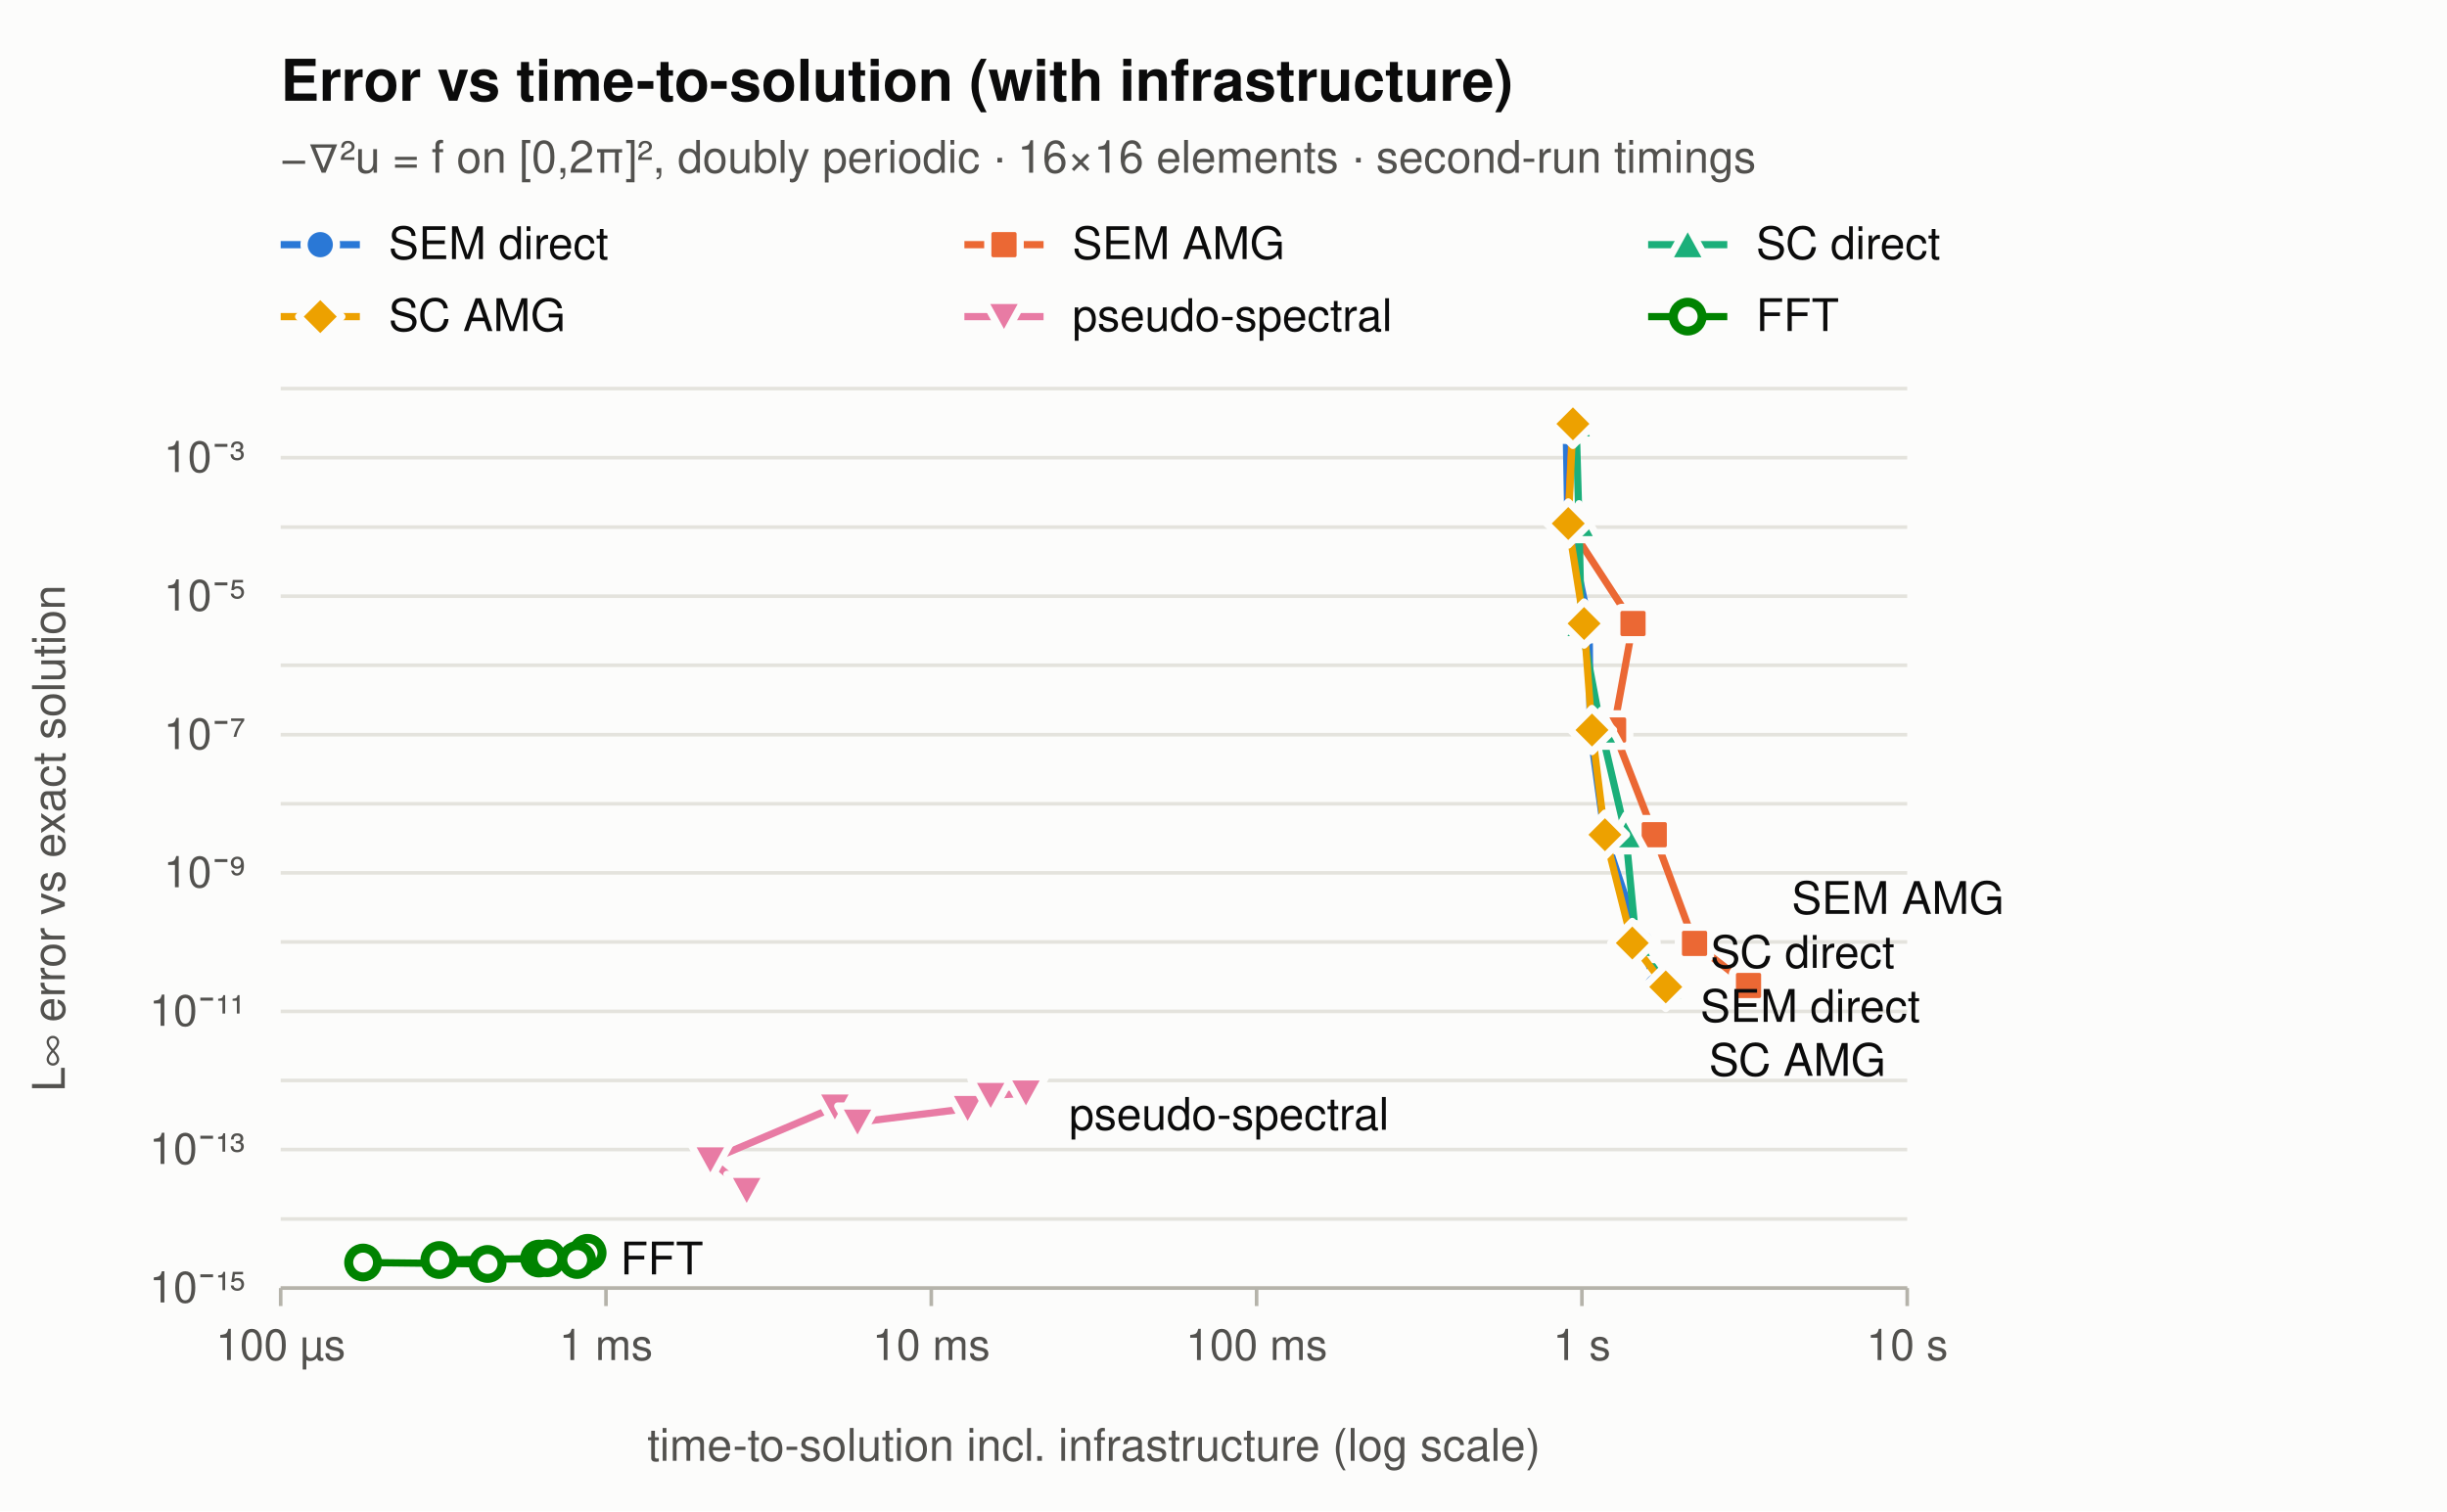
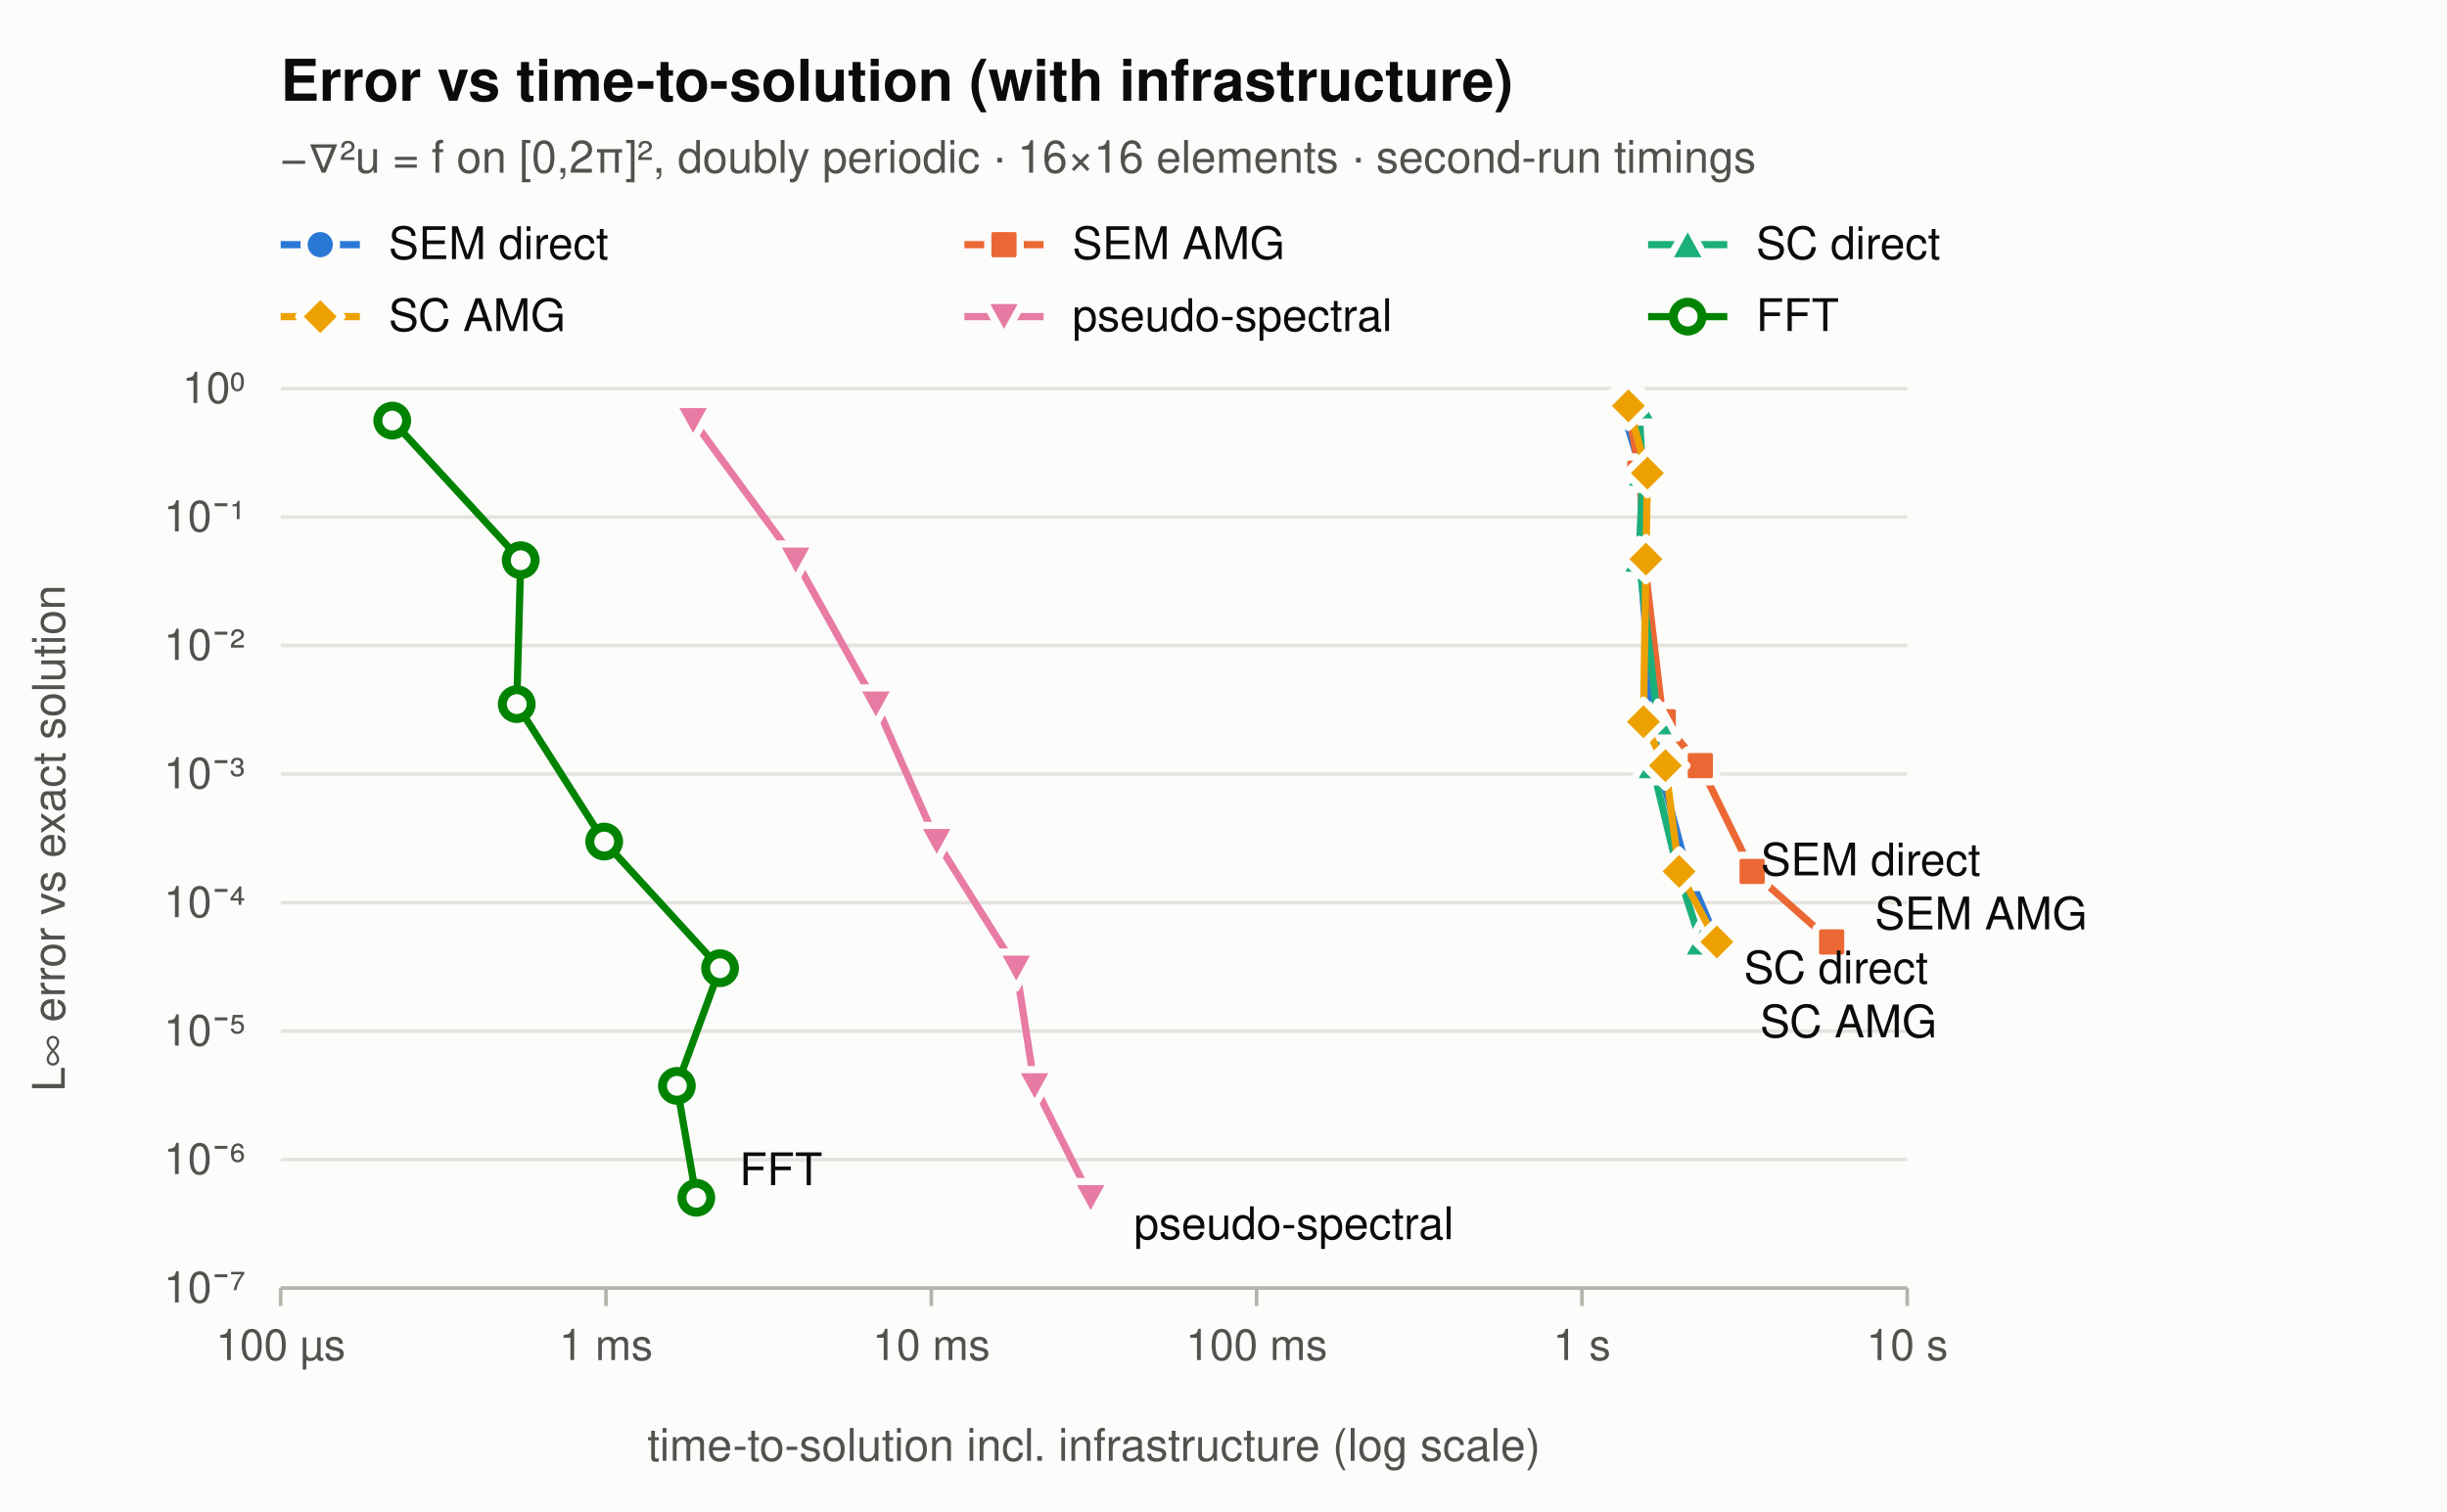
<svg xmlns="http://www.w3.org/2000/svg" viewBox="0 0 680 420" width="680" height="420" role="img" aria-labelledby="t d" font-family="-apple-system, Segoe UI, Helvetica, Arial, sans-serif">
  <rect width="680" height="420" fill="#fcfcfb" />
  <text x="78" y="28" font-size="16" font-weight="600" fill="#0b0b0b">Error vs time-to-solution (with infrastructure)</text>
  <text x="78" y="48" font-size="12.5" fill="#52514e">−∇²u = f on [0,2π]², doubly periodic · 16×16 elements · second-run timings</text>
  <line x1="78" x2="530" y1="358.0" y2="358.0" stroke="#e4e3dd" stroke-width="1" />
-   <text x="68" y="362.0" font-size="12" text-anchor="end" fill="#52514e">10⁻¹⁵</text>
-   <line x1="78" x2="530" y1="338.8" y2="338.8" stroke="#e4e3dd" stroke-width="1" />
-   <line x1="78" x2="530" y1="319.5" y2="319.5" stroke="#e4e3dd" stroke-width="1" />
-   <text x="68" y="323.5" font-size="12" text-anchor="end" fill="#52514e">10⁻¹³</text>
-   <line x1="78" x2="530" y1="300.3" y2="300.3" stroke="#e4e3dd" stroke-width="1" />
-   <line x1="78" x2="530" y1="281.1" y2="281.1" stroke="#e4e3dd" stroke-width="1" />
-   <text x="68" y="285.1" font-size="12" text-anchor="end" fill="#52514e">10⁻¹¹</text>
-   <line x1="78" x2="530" y1="261.8" y2="261.8" stroke="#e4e3dd" stroke-width="1" />
-   <line x1="78" x2="530" y1="242.6" y2="242.6" stroke="#e4e3dd" stroke-width="1" />
-   <text x="68" y="246.6" font-size="12" text-anchor="end" fill="#52514e">10⁻⁹</text>
-   <line x1="78" x2="530" y1="223.4" y2="223.4" stroke="#e4e3dd" stroke-width="1" />
-   <line x1="78" x2="530" y1="204.2" y2="204.2" stroke="#e4e3dd" stroke-width="1" />
-   <text x="68" y="208.2" font-size="12" text-anchor="end" fill="#52514e">10⁻⁷</text>
-   <line x1="78" x2="530" y1="184.9" y2="184.9" stroke="#e4e3dd" stroke-width="1" />
-   <line x1="78" x2="530" y1="165.7" y2="165.7" stroke="#e4e3dd" stroke-width="1" />
-   <text x="68" y="169.7" font-size="12" text-anchor="end" fill="#52514e">10⁻⁵</text>
-   <line x1="78" x2="530" y1="146.5" y2="146.5" stroke="#e4e3dd" stroke-width="1" />
-   <line x1="78" x2="530" y1="127.2" y2="127.2" stroke="#e4e3dd" stroke-width="1" />
-   <text x="68" y="131.2" font-size="12" text-anchor="end" fill="#52514e">10⁻³</text>
+   <text x="68" y="362.0" font-size="12" text-anchor="end" fill="#52514e">10⁻⁷</text>
+   <line x1="78" x2="530" y1="322.3" y2="322.3" stroke="#e4e3dd" stroke-width="1" />
+   <text x="68" y="326.3" font-size="12" text-anchor="end" fill="#52514e">10⁻⁶</text>
+   <line x1="78" x2="530" y1="286.6" y2="286.6" stroke="#e4e3dd" stroke-width="1" />
+   <text x="68" y="290.6" font-size="12" text-anchor="end" fill="#52514e">10⁻⁵</text>
+   <line x1="78" x2="530" y1="250.9" y2="250.9" stroke="#e4e3dd" stroke-width="1" />
+   <text x="68" y="254.9" font-size="12" text-anchor="end" fill="#52514e">10⁻⁴</text>
+   <line x1="78" x2="530" y1="215.1" y2="215.1" stroke="#e4e3dd" stroke-width="1" />
+   <text x="68" y="219.1" font-size="12" text-anchor="end" fill="#52514e">10⁻³</text>
+   <line x1="78" x2="530" y1="179.4" y2="179.4" stroke="#e4e3dd" stroke-width="1" />
+   <text x="68" y="183.4" font-size="12" text-anchor="end" fill="#52514e">10⁻²</text>
+   <line x1="78" x2="530" y1="143.7" y2="143.7" stroke="#e4e3dd" stroke-width="1" />
+   <text x="68" y="147.7" font-size="12" text-anchor="end" fill="#52514e">10⁻¹</text>
  <line x1="78" x2="530" y1="108.0" y2="108.0" stroke="#e4e3dd" stroke-width="1" />
+   <text x="68" y="112.0" font-size="12" text-anchor="end" fill="#52514e">10⁰</text>
  <line x1="78" x2="530" y1="358" y2="358" stroke="#b5b3aa" stroke-width="1" />
  <line x1="78.0" x2="78.0" y1="358" y2="363" stroke="#b5b3aa" stroke-width="1" />
  <text x="78.0" y="378" font-size="12" text-anchor="middle" fill="#52514e">100 µs</text>
  <line x1="168.4" x2="168.4" y1="358" y2="363" stroke="#b5b3aa" stroke-width="1" />
  <text x="168.4" y="378" font-size="12" text-anchor="middle" fill="#52514e">1 ms</text>
  <line x1="258.8" x2="258.8" y1="358" y2="363" stroke="#b5b3aa" stroke-width="1" />
  <text x="258.8" y="378" font-size="12" text-anchor="middle" fill="#52514e">10 ms</text>
  <line x1="349.2" x2="349.2" y1="358" y2="363" stroke="#b5b3aa" stroke-width="1" />
  <text x="349.2" y="378" font-size="12" text-anchor="middle" fill="#52514e">100 ms</text>
  <line x1="439.6" x2="439.6" y1="358" y2="363" stroke="#b5b3aa" stroke-width="1" />
  <text x="439.6" y="378" font-size="12" text-anchor="middle" fill="#52514e">1 s</text>
  <line x1="530.0" x2="530.0" y1="358" y2="363" stroke="#b5b3aa" stroke-width="1" />
  <text x="530.0" y="378" font-size="12" text-anchor="middle" fill="#52514e">10 s</text>
  <text x="304.0" y="406" font-size="12.5" text-anchor="middle" fill="#52514e">time-to-solution incl. infrastructure (log scale)</text>
  <text x="18" y="233.0" font-size="12.5" text-anchor="middle" fill="#52514e" transform="rotate(-90 18 233.0)">L∞ error vs exact solution</text>
-   <polyline points="435.2,117.8 435.7,145.5 441.6,173.3 441.9,202.9 445.9,232.0 456.0,262.2 460.5,274.1" fill="none" stroke="#2a78d6" stroke-width="2" stroke-linejoin="round" stroke-linecap="round" />
-   <circle cx="435.2" cy="117.8" r="4.5" fill="#2a78d6" stroke="#fcfcfb" stroke-width="2" />
-   <circle cx="435.7" cy="145.5" r="4.5" fill="#2a78d6" stroke="#fcfcfb" stroke-width="2" />
-   <circle cx="441.6" cy="173.3" r="4.5" fill="#2a78d6" stroke="#fcfcfb" stroke-width="2" />
-   <circle cx="441.9" cy="202.9" r="4.5" fill="#2a78d6" stroke="#fcfcfb" stroke-width="2" />
-   <circle cx="445.9" cy="232.0" r="4.5" fill="#2a78d6" stroke="#fcfcfb" stroke-width="2" />
-   <circle cx="456.0" cy="262.2" r="4.5" fill="#2a78d6" stroke="#fcfcfb" stroke-width="2" />
-   <circle cx="460.5" cy="274.1" r="4.5" fill="#2a78d6" stroke="#fcfcfb" stroke-width="2" />
-   <polyline points="437.0,117.8 435.7,145.5 453.8,173.3 448.4,202.9 459.7,232.0 470.9,262.2 485.9,273.9" fill="none" stroke="#eb6834" stroke-width="2" stroke-linejoin="round" stroke-linecap="round" />
-   <rect x="432.5" y="113.3" width="9" height="9" rx="1.5" fill="#eb6834" stroke="#fcfcfb" stroke-width="2" />
-   <rect x="431.2" y="141.0" width="9" height="9" rx="1.5" fill="#eb6834" stroke="#fcfcfb" stroke-width="2" />
-   <rect x="449.3" y="168.8" width="9" height="9" rx="1.5" fill="#eb6834" stroke="#fcfcfb" stroke-width="2" />
-   <rect x="443.9" y="198.4" width="9" height="9" rx="1.5" fill="#eb6834" stroke="#fcfcfb" stroke-width="2" />
-   <rect x="455.2" y="227.5" width="9" height="9" rx="1.5" fill="#eb6834" stroke="#fcfcfb" stroke-width="2" />
-   <rect x="466.4" y="257.7" width="9" height="9" rx="1.5" fill="#eb6834" stroke="#fcfcfb" stroke-width="2" />
-   <rect x="481.4" y="269.4" width="9" height="9" rx="1.5" fill="#eb6834" stroke="#fcfcfb" stroke-width="2" />
-   <polyline points="438.0,117.8 438.8,145.5 439.4,173.3 445.0,202.9 451.8,232.0 454.7,262.2 463.3,274.1" fill="none" stroke="#1baf7a" stroke-width="2" stroke-linejoin="round" stroke-linecap="round" />
-   <path d="M438.0,112.3 L443.5,122.3 L432.5,122.3 Z" fill="#1baf7a" stroke="#fcfcfb" stroke-width="2" stroke-linejoin="round" />
-   <path d="M438.8,140.0 L444.3,150.0 L433.3,150.0 Z" fill="#1baf7a" stroke="#fcfcfb" stroke-width="2" stroke-linejoin="round" />
-   <path d="M439.4,167.8 L444.9,177.8 L433.9,177.8 Z" fill="#1baf7a" stroke="#fcfcfb" stroke-width="2" stroke-linejoin="round" />
-   <path d="M445.0,197.4 L450.5,207.4 L439.5,207.4 Z" fill="#1baf7a" stroke="#fcfcfb" stroke-width="2" stroke-linejoin="round" />
-   <path d="M451.8,226.5 L457.3,236.5 L446.3,236.5 Z" fill="#1baf7a" stroke="#fcfcfb" stroke-width="2" stroke-linejoin="round" />
-   <path d="M454.7,256.7 L460.2,266.7 L449.2,266.7 Z" fill="#1baf7a" stroke="#fcfcfb" stroke-width="2" stroke-linejoin="round" />
-   <path d="M463.3,268.6 L468.8,278.6 L457.8,278.6 Z" fill="#1baf7a" stroke="#fcfcfb" stroke-width="2" stroke-linejoin="round" />
-   <polyline points="437.1,117.8 435.8,145.5 440.2,173.3 442.4,202.9 446.0,232.0 453.6,262.1 462.9,274.3" fill="none" stroke="#eda100" stroke-width="2" stroke-linejoin="round" stroke-linecap="round" />
-   <path d="M437.1,111.8 L443.1,117.8 L437.1,123.8 L431.1,117.8 Z" fill="#eda100" stroke="#fcfcfb" stroke-width="2" stroke-linejoin="round" />
-   <path d="M435.8,139.5 L441.8,145.5 L435.8,151.5 L429.8,145.5 Z" fill="#eda100" stroke="#fcfcfb" stroke-width="2" stroke-linejoin="round" />
-   <path d="M440.2,167.3 L446.2,173.3 L440.2,179.3 L434.2,173.3 Z" fill="#eda100" stroke="#fcfcfb" stroke-width="2" stroke-linejoin="round" />
-   <path d="M442.4,196.9 L448.4,202.9 L442.4,208.9 L436.4,202.9 Z" fill="#eda100" stroke="#fcfcfb" stroke-width="2" stroke-linejoin="round" />
-   <path d="M446.0,226.0 L452.0,232.0 L446.0,238.0 L440.0,232.0 Z" fill="#eda100" stroke="#fcfcfb" stroke-width="2" stroke-linejoin="round" />
-   <path d="M453.6,256.1 L459.6,262.1 L453.6,268.1 L447.6,262.1 Z" fill="#eda100" stroke="#fcfcfb" stroke-width="2" stroke-linejoin="round" />
-   <path d="M462.9,268.3 L468.9,274.3 L462.9,280.3 L456.9,274.3 Z" fill="#eda100" stroke="#fcfcfb" stroke-width="2" stroke-linejoin="round" />
-   <polyline points="207.5,330.9 197.4,322.4 232.0,307.7 238.3,311.9 268.9,308.1 275.3,304.5 285.1,303.8" fill="none" stroke="#e87ba4" stroke-width="2" stroke-linejoin="round" stroke-linecap="round" />
-   <path d="M207.5,336.4 L213.0,326.4 L202.0,326.4 Z" fill="#e87ba4" stroke="#fcfcfb" stroke-width="2" stroke-linejoin="round" />
-   <path d="M197.4,327.9 L202.9,317.9 L191.9,317.9 Z" fill="#e87ba4" stroke="#fcfcfb" stroke-width="2" stroke-linejoin="round" />
-   <path d="M232.0,313.2 L237.5,303.2 L226.5,303.2 Z" fill="#e87ba4" stroke="#fcfcfb" stroke-width="2" stroke-linejoin="round" />
-   <path d="M238.3,317.4 L243.8,307.4 L232.8,307.4 Z" fill="#e87ba4" stroke="#fcfcfb" stroke-width="2" stroke-linejoin="round" />
-   <path d="M268.9,313.6 L274.4,303.6 L263.4,303.6 Z" fill="#e87ba4" stroke="#fcfcfb" stroke-width="2" stroke-linejoin="round" />
-   <path d="M275.3,310.0 L280.8,300.0 L269.8,300.0 Z" fill="#e87ba4" stroke="#fcfcfb" stroke-width="2" stroke-linejoin="round" />
-   <path d="M285.1,309.3 L290.6,299.3 L279.6,299.3 Z" fill="#e87ba4" stroke="#fcfcfb" stroke-width="2" stroke-linejoin="round" />
-   <polyline points="100.9,350.9 135.5,351.3 122.1,350.2 149.8,349.8 152.1,349.7 163.3,348.2 160.4,350.2" fill="none" stroke="#008300" stroke-width="2" stroke-linejoin="round" stroke-linecap="round" />
-   <circle cx="100.9" cy="350.9" r="4" fill="#fcfcfb" stroke="#008300" stroke-width="2.5" />
-   <circle cx="135.5" cy="351.3" r="4" fill="#fcfcfb" stroke="#008300" stroke-width="2.5" />
-   <circle cx="122.1" cy="350.2" r="4" fill="#fcfcfb" stroke="#008300" stroke-width="2.5" />
-   <circle cx="149.8" cy="349.8" r="4" fill="#fcfcfb" stroke="#008300" stroke-width="2.5" />
-   <circle cx="152.1" cy="349.7" r="4" fill="#fcfcfb" stroke="#008300" stroke-width="2.5" />
-   <circle cx="163.3" cy="348.2" r="4" fill="#fcfcfb" stroke="#008300" stroke-width="2.5" />
-   <circle cx="160.4" cy="350.2" r="4" fill="#fcfcfb" stroke="#008300" stroke-width="2.5" />
-   <text x="472.5" y="284.0" font-size="12.5" fill="#0b0b0b">SEM direct</text>
-   <text x="497.9" y="254.0" font-size="12.5" fill="#0b0b0b">SEM AMG</text>
-   <text x="475.3" y="269.0" font-size="12.5" fill="#0b0b0b">SC direct</text>
-   <text x="474.9" y="299.0" font-size="12.5" fill="#0b0b0b">SC AMG</text>
-   <text x="297.1" y="314.0" font-size="12.5" fill="#0b0b0b">pseudo-spectral</text>
-   <text x="172.4" y="354.2" font-size="12.5" fill="#0b0b0b">FFT</text>
+   <polyline points="450.6,112.8 456.3,131.5 455.8,155.4 459.3,200.6 461.1,212.8 468.9,242.2 477.3,261.8" fill="none" stroke="#2a78d6" stroke-width="2" stroke-linejoin="round" stroke-linecap="round" />
+   <circle cx="450.6" cy="112.8" r="4.5" fill="#2a78d6" stroke="#fcfcfb" stroke-width="2" />
+   <circle cx="456.3" cy="131.5" r="4.5" fill="#2a78d6" stroke="#fcfcfb" stroke-width="2" />
+   <circle cx="455.8" cy="155.4" r="4.5" fill="#2a78d6" stroke="#fcfcfb" stroke-width="2" />
+   <circle cx="459.3" cy="200.6" r="4.5" fill="#2a78d6" stroke="#fcfcfb" stroke-width="2" />
+   <circle cx="461.1" cy="212.8" r="4.5" fill="#2a78d6" stroke="#fcfcfb" stroke-width="2" />
+   <circle cx="468.9" cy="242.2" r="4.5" fill="#2a78d6" stroke="#fcfcfb" stroke-width="2" />
+   <circle cx="477.3" cy="261.8" r="4.5" fill="#2a78d6" stroke="#fcfcfb" stroke-width="2" />
+   <polyline points="452.2,112.8 455.7,131.5 456.9,155.4 462.2,200.6 472.5,212.8 486.9,242.2 509.0,261.8" fill="none" stroke="#eb6834" stroke-width="2" stroke-linejoin="round" stroke-linecap="round" />
+   <rect x="447.7" y="108.3" width="9" height="9" rx="1.5" fill="#eb6834" stroke="#fcfcfb" stroke-width="2" />
+   <rect x="451.2" y="127.0" width="9" height="9" rx="1.5" fill="#eb6834" stroke="#fcfcfb" stroke-width="2" />
+   <rect x="452.4" y="150.9" width="9" height="9" rx="1.5" fill="#eb6834" stroke="#fcfcfb" stroke-width="2" />
+   <rect x="457.7" y="196.1" width="9" height="9" rx="1.5" fill="#eb6834" stroke="#fcfcfb" stroke-width="2" />
+   <rect x="468.0" y="208.3" width="9" height="9" rx="1.5" fill="#eb6834" stroke="#fcfcfb" stroke-width="2" />
+   <rect x="482.4" y="237.7" width="9" height="9" rx="1.5" fill="#eb6834" stroke="#fcfcfb" stroke-width="2" />
+   <rect x="504.5" y="257.3" width="9" height="9" rx="1.5" fill="#eb6834" stroke="#fcfcfb" stroke-width="2" />
+   <polyline points="455.4,112.8 456.5,131.5 455.5,155.4 460.7,200.6 459.2,212.8 466.3,242.2 472.6,261.8" fill="none" stroke="#1baf7a" stroke-width="2" stroke-linejoin="round" stroke-linecap="round" />
+   <path d="M455.4,107.3 L460.9,117.3 L449.9,117.3 Z" fill="#1baf7a" stroke="#fcfcfb" stroke-width="2" stroke-linejoin="round" />
+   <path d="M456.5,126.0 L462.0,136.0 L451.0,136.0 Z" fill="#1baf7a" stroke="#fcfcfb" stroke-width="2" stroke-linejoin="round" />
+   <path d="M455.5,149.9 L461.0,159.9 L450.0,159.9 Z" fill="#1baf7a" stroke="#fcfcfb" stroke-width="2" stroke-linejoin="round" />
+   <path d="M460.7,195.1 L466.2,205.1 L455.2,205.1 Z" fill="#1baf7a" stroke="#fcfcfb" stroke-width="2" stroke-linejoin="round" />
+   <path d="M459.2,207.3 L464.7,217.3 L453.7,217.3 Z" fill="#1baf7a" stroke="#fcfcfb" stroke-width="2" stroke-linejoin="round" />
+   <path d="M466.3,236.7 L471.8,246.7 L460.8,246.7 Z" fill="#1baf7a" stroke="#fcfcfb" stroke-width="2" stroke-linejoin="round" />
+   <path d="M472.6,256.3 L478.1,266.3 L467.1,266.3 Z" fill="#1baf7a" stroke="#fcfcfb" stroke-width="2" stroke-linejoin="round" />
+   <polyline points="452.5,112.8 457.8,131.5 457.4,155.4 456.7,200.6 462.8,212.8 466.6,242.2 477.1,261.8" fill="none" stroke="#eda100" stroke-width="2" stroke-linejoin="round" stroke-linecap="round" />
+   <path d="M452.5,106.8 L458.5,112.8 L452.5,118.8 L446.5,112.8 Z" fill="#eda100" stroke="#fcfcfb" stroke-width="2" stroke-linejoin="round" />
+   <path d="M457.8,125.5 L463.8,131.5 L457.8,137.5 L451.8,131.5 Z" fill="#eda100" stroke="#fcfcfb" stroke-width="2" stroke-linejoin="round" />
+   <path d="M457.4,149.4 L463.4,155.4 L457.4,161.4 L451.4,155.4 Z" fill="#eda100" stroke="#fcfcfb" stroke-width="2" stroke-linejoin="round" />
+   <path d="M456.7,194.6 L462.7,200.6 L456.7,206.6 L450.7,200.6 Z" fill="#eda100" stroke="#fcfcfb" stroke-width="2" stroke-linejoin="round" />
+   <path d="M462.8,206.8 L468.8,212.8 L462.8,218.8 L456.8,212.8 Z" fill="#eda100" stroke="#fcfcfb" stroke-width="2" stroke-linejoin="round" />
+   <path d="M466.6,236.2 L472.6,242.2 L466.6,248.2 L460.6,242.2 Z" fill="#eda100" stroke="#fcfcfb" stroke-width="2" stroke-linejoin="round" />
+   <path d="M477.1,255.8 L483.1,261.8 L477.1,267.8 L471.1,261.8 Z" fill="#eda100" stroke="#fcfcfb" stroke-width="2" stroke-linejoin="round" />
+   <polyline points="192.6,116.9 221.1,155.7 243.4,195.7 260.3,233.9 282.4,269.1 287.5,301.8 303.1,332.9" fill="none" stroke="#e87ba4" stroke-width="2" stroke-linejoin="round" stroke-linecap="round" />
+   <path d="M192.6,122.4 L198.1,112.4 L187.1,112.4 Z" fill="#e87ba4" stroke="#fcfcfb" stroke-width="2" stroke-linejoin="round" />
+   <path d="M221.1,161.2 L226.6,151.2 L215.6,151.2 Z" fill="#e87ba4" stroke="#fcfcfb" stroke-width="2" stroke-linejoin="round" />
+   <path d="M243.4,201.2 L248.9,191.2 L237.9,191.2 Z" fill="#e87ba4" stroke="#fcfcfb" stroke-width="2" stroke-linejoin="round" />
+   <path d="M260.3,239.4 L265.8,229.4 L254.8,229.4 Z" fill="#e87ba4" stroke="#fcfcfb" stroke-width="2" stroke-linejoin="round" />
+   <path d="M282.4,274.6 L287.9,264.6 L276.9,264.6 Z" fill="#e87ba4" stroke="#fcfcfb" stroke-width="2" stroke-linejoin="round" />
+   <path d="M287.5,307.3 L293.0,297.3 L282.0,297.3 Z" fill="#e87ba4" stroke="#fcfcfb" stroke-width="2" stroke-linejoin="round" />
+   <path d="M303.1,338.4 L308.6,328.4 L297.6,328.4 Z" fill="#e87ba4" stroke="#fcfcfb" stroke-width="2" stroke-linejoin="round" />
+   <polyline points="109.0,116.9 144.7,155.7 143.6,195.7 167.9,233.9 200.1,269.1 188.1,301.8 193.5,332.9" fill="none" stroke="#008300" stroke-width="2" stroke-linejoin="round" stroke-linecap="round" />
+   <circle cx="109.0" cy="116.9" r="4" fill="#fcfcfb" stroke="#008300" stroke-width="2.5" />
+   <circle cx="144.7" cy="155.7" r="4" fill="#fcfcfb" stroke="#008300" stroke-width="2.5" />
+   <circle cx="143.6" cy="195.7" r="4" fill="#fcfcfb" stroke="#008300" stroke-width="2.5" />
+   <circle cx="167.9" cy="233.9" r="4" fill="#fcfcfb" stroke="#008300" stroke-width="2.5" />
+   <circle cx="200.1" cy="269.1" r="4" fill="#fcfcfb" stroke="#008300" stroke-width="2.5" />
+   <circle cx="188.1" cy="301.8" r="4" fill="#fcfcfb" stroke="#008300" stroke-width="2.5" />
+   <circle cx="193.5" cy="332.9" r="4" fill="#fcfcfb" stroke="#008300" stroke-width="2.5" />
+   <text x="489.3" y="243.3" font-size="12.5" fill="#0b0b0b">SEM direct</text>
+   <text x="521.0" y="258.3" font-size="12.5" fill="#0b0b0b">SEM AMG</text>
+   <text x="484.6" y="273.3" font-size="12.5" fill="#0b0b0b">SC direct</text>
+   <text x="489.1" y="288.3" font-size="12.5" fill="#0b0b0b">SC AMG</text>
+   <text x="315.1" y="344.4" font-size="12.5" fill="#0b0b0b">pseudo-spectral</text>
+   <text x="205.5" y="329.4" font-size="12.5" fill="#0b0b0b">FFT</text>
  <line x1="78" x2="100" y1="68" y2="68" stroke="#2a78d6" stroke-width="2" />
  <circle cx="89.0" cy="68.0" r="4.5" fill="#2a78d6" stroke="#fcfcfb" stroke-width="2" />
  <text x="108" y="72" font-size="12.5" fill="#0b0b0b">SEM direct</text>
  <line x1="268" x2="290" y1="68" y2="68" stroke="#eb6834" stroke-width="2" />
  <rect x="274.5" y="63.5" width="9" height="9" rx="1.5" fill="#eb6834" stroke="#fcfcfb" stroke-width="2" />
  <text x="298" y="72" font-size="12.5" fill="#0b0b0b">SEM AMG</text>
  <line x1="458" x2="480" y1="68" y2="68" stroke="#1baf7a" stroke-width="2" />
  <path d="M469.0,62.5 L474.5,72.5 L463.5,72.5 Z" fill="#1baf7a" stroke="#fcfcfb" stroke-width="2" stroke-linejoin="round" />
  <text x="488" y="72" font-size="12.5" fill="#0b0b0b">SC direct</text>
  <line x1="78" x2="100" y1="88" y2="88" stroke="#eda100" stroke-width="2" />
  <path d="M89.0,82.0 L95.0,88.0 L89.0,94.0 L83.0,88.0 Z" fill="#eda100" stroke="#fcfcfb" stroke-width="2" stroke-linejoin="round" />
  <text x="108" y="92" font-size="12.5" fill="#0b0b0b">SC AMG</text>
  <line x1="268" x2="290" y1="88" y2="88" stroke="#e87ba4" stroke-width="2" />
  <path d="M279.0,93.5 L284.5,83.5 L273.5,83.5 Z" fill="#e87ba4" stroke="#fcfcfb" stroke-width="2" stroke-linejoin="round" />
  <text x="298" y="92" font-size="12.5" fill="#0b0b0b">pseudo-spectral</text>
  <line x1="458" x2="480" y1="88" y2="88" stroke="#008300" stroke-width="2" />
  <circle cx="469.0" cy="88.0" r="4" fill="#fcfcfb" stroke="#008300" stroke-width="2.5" />
  <text x="488" y="92" font-size="12.5" fill="#0b0b0b">FFT</text>
</svg>
